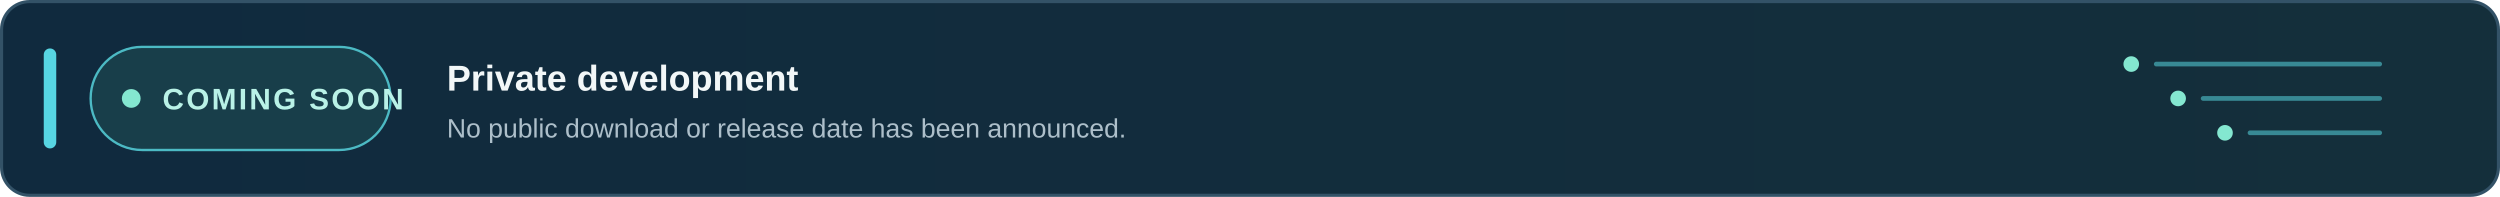
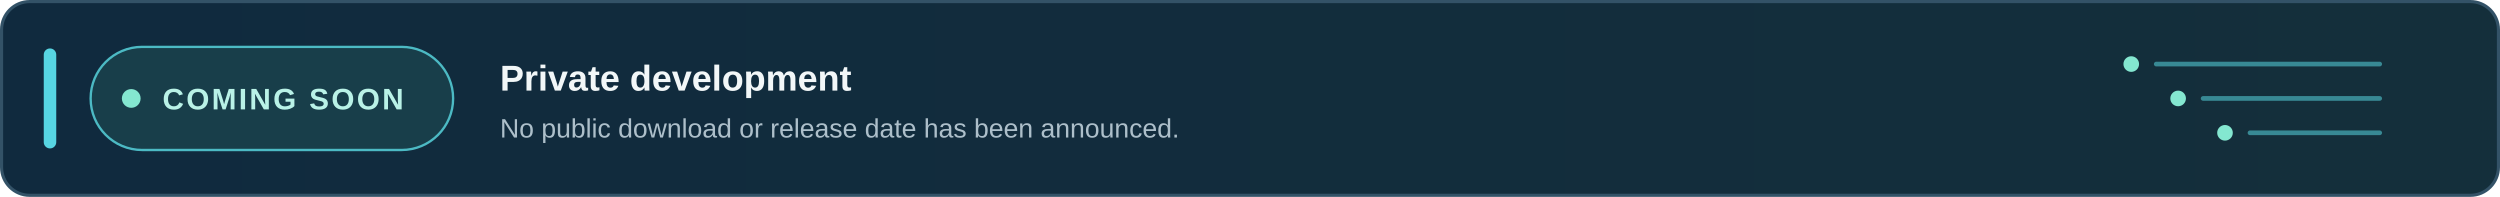
<svg xmlns="http://www.w3.org/2000/svg" width="1600" height="126" viewBox="0 0 1600 126" role="img" aria-labelledby="title desc">
  <defs>
    <linearGradient id="bar" x1="0" y1="0" x2="1" y2="0">
      <stop offset="0" stop-color="#102a3e" />
      <stop offset="1" stop-color="#142f3b" />
    </linearGradient>
  </defs>
  <rect x="1" y="1" width="1598" height="124" rx="18" fill="url(#bar)" stroke="#335267" stroke-width="2" />
  <rect x="28" y="31" width="8" height="64" rx="4" fill="#57d5e2" />
-   <rect x="58" y="30" width="192" height="66" rx="33" fill="#183e4a" stroke="#4cbac4" stroke-width="1.5" />
+   <rect x="58" y="30" width="232" height="66" rx="33" fill="#183e4a" stroke="#4cbac4" stroke-width="1.5" />
  <circle cx="84" cy="63" r="6" fill="#84e7d0" />
  <text x="104" y="70" fill="#b9f2e7" font-family="Segoe UI,Arial,sans-serif" font-size="19" font-weight="750" letter-spacing="1.5">COMING SOON</text>
-   <text x="286" y="58" fill="#f2f7f8" font-family="Segoe UI,Arial,sans-serif" font-size="23" font-weight="650">Private development</text>
-   <text x="286" y="88" fill="#adbfca" font-family="Segoe UI,Arial,sans-serif" font-size="17">No public download or release date has been announced.</text>
+   <text x="320" y="58" fill="#f2f7f8" font-family="Segoe UI,Arial,sans-serif" font-size="23" font-weight="650">Private development</text>
+   <text x="320" y="88" fill="#adbfca" font-family="Segoe UI,Arial,sans-serif" font-size="17">No public download or release date has been announced.</text>
  <path d="M1380 41h143M1410 63h113M1440 85h83" stroke="#4cbac4" stroke-opacity=".65" stroke-width="3" stroke-linecap="round" />
  <circle cx="1364" cy="41" r="5" fill="#84e7d0" />
  <circle cx="1394" cy="63" r="5" fill="#84e7d0" />
  <circle cx="1424" cy="85" r="5" fill="#84e7d0" />
</svg>
